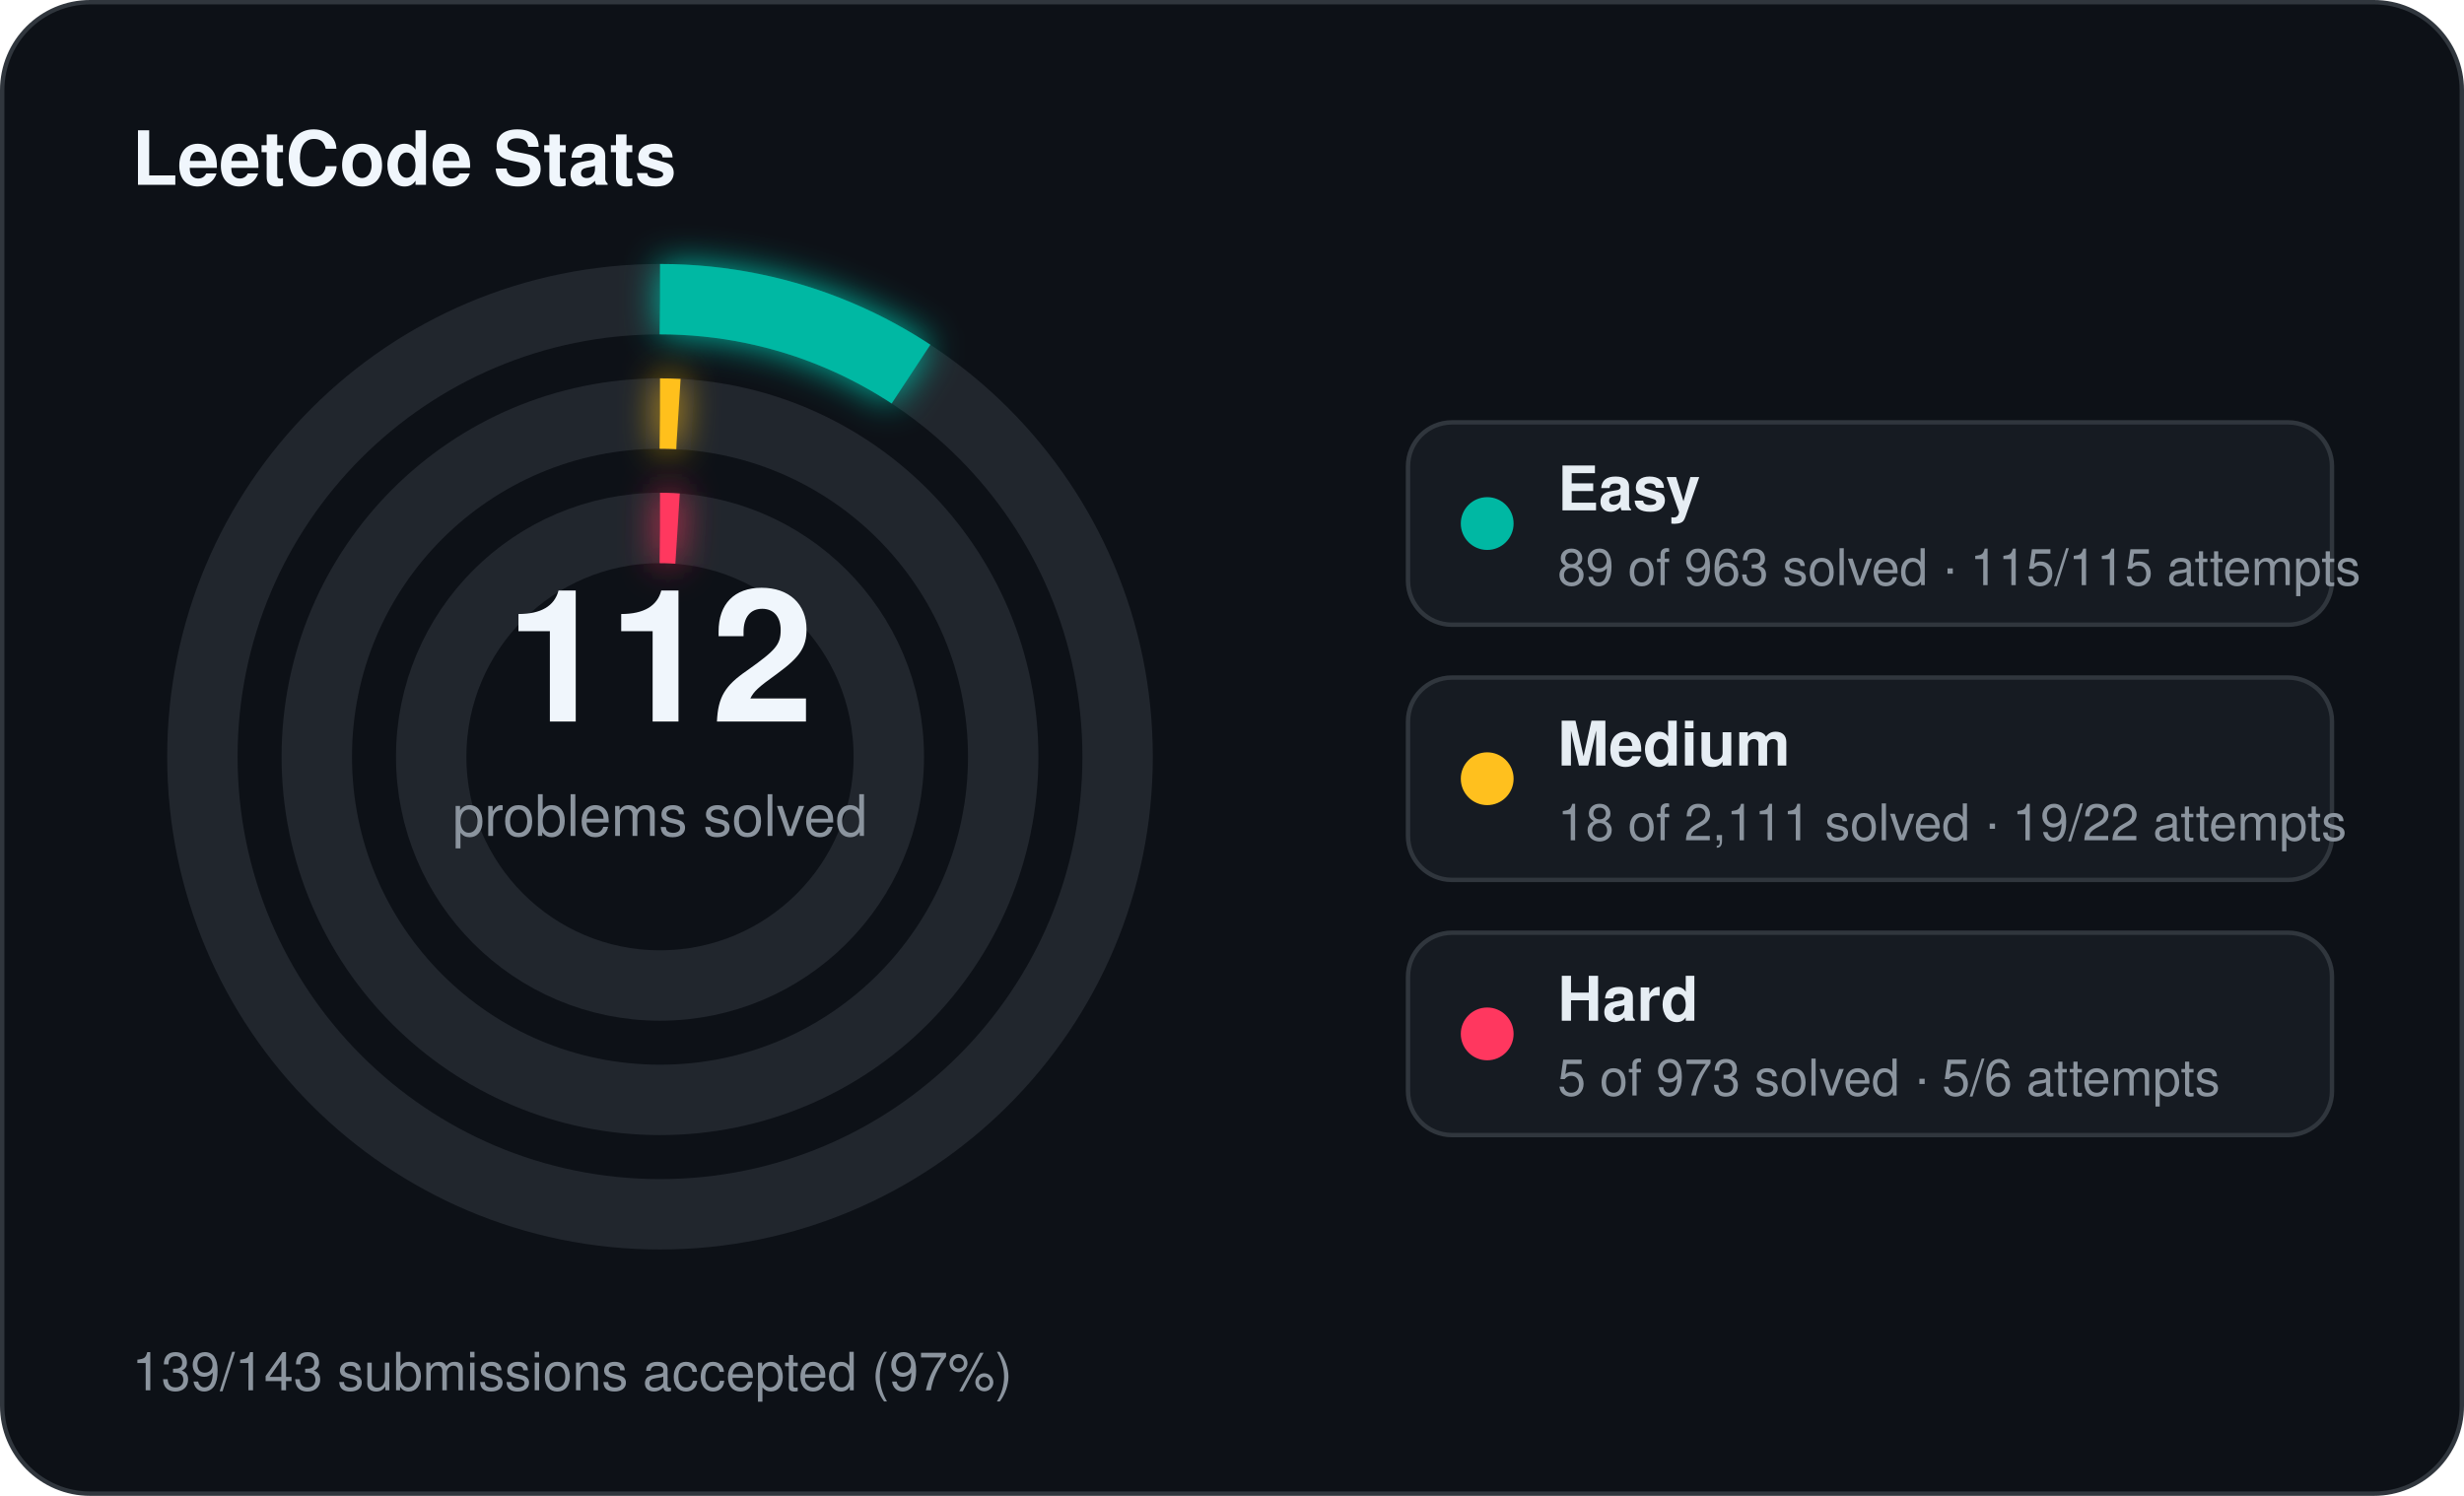
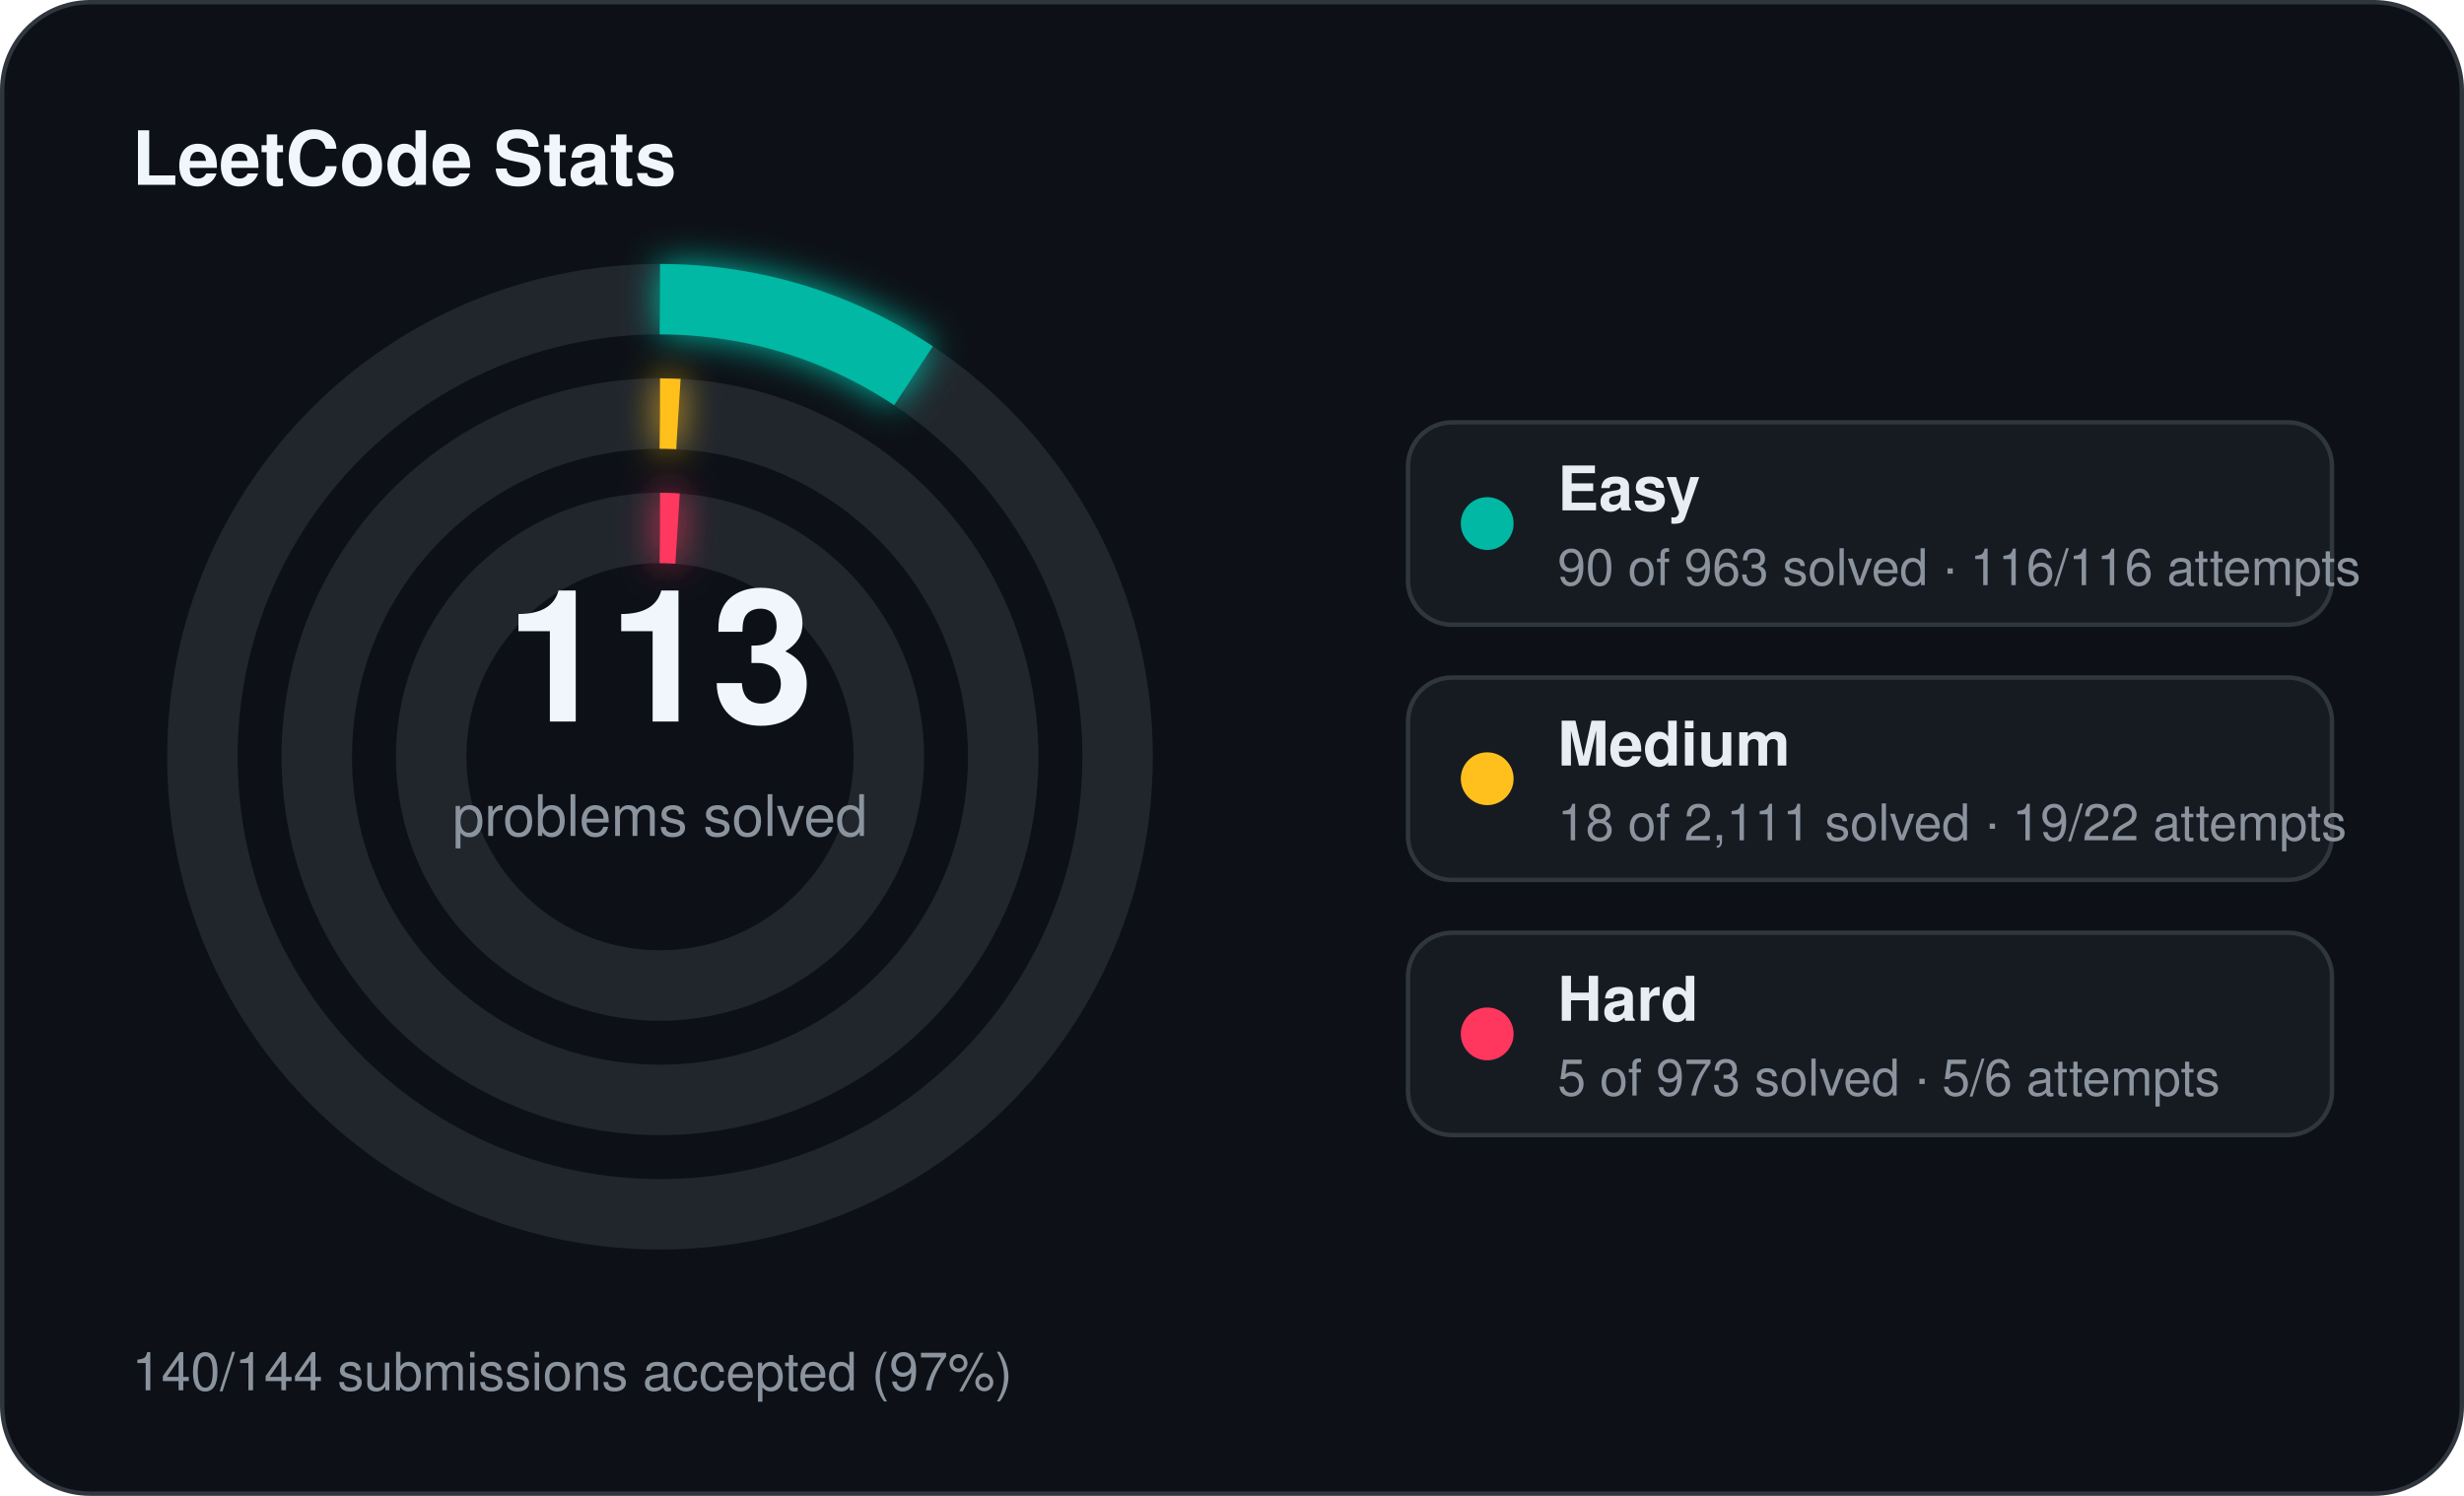
<svg xmlns="http://www.w3.org/2000/svg" width="560" height="340" viewBox="0 0 560 340">
  <defs>
    <filter id="stats-glow" x="-60%" y="-60%" width="220%" height="220%">
      <feGaussianBlur stdDeviation="4" result="blur" />
      <feMerge>
        <feMergeNode in="blur" />
        <feMergeNode in="SourceGraphic" />
      </feMerge>
    </filter>
  </defs>
  <rect x="0.5" y="0.5" width="559" height="339" rx="20" fill="#0d1117" stroke="#30363d" stroke-width="1" />
  <text x="30" y="42" fill="#f0f6fc" font-family="Segoe UI, Helvetica, Arial, sans-serif" font-size="17" font-weight="700">LeetCode Stats</text>
  <circle cx="150" cy="172" r="104" fill="none" stroke="#21262d" stroke-width="16" />
-   <circle cx="150" cy="172" r="104" fill="none" stroke="#00b8a3" stroke-width="16" stroke-linecap="butt" stroke-dasharray="60.39 653.45" transform="rotate(-90 150 172)" filter="url(#stats-glow)" />
+   <circle cx="150" cy="172" r="104" fill="none" stroke="#00b8a3" stroke-width="16" stroke-linecap="butt" stroke-dasharray="61.07 653.45" transform="rotate(-90 150 172)" filter="url(#stats-glow)" />
  <circle cx="150" cy="172" r="78" fill="none" stroke="#21262d" stroke-width="16" />
  <circle cx="150" cy="172" r="78" fill="none" stroke="#ffc01e" stroke-width="16" stroke-linecap="butt" stroke-dasharray="4.18 490.09" transform="rotate(-90 150 172)" filter="url(#stats-glow)" />
  <circle cx="150" cy="172" r="52" fill="none" stroke="#21262d" stroke-width="16" />
  <circle cx="150" cy="172" r="52" fill="none" stroke="#ff375f" stroke-width="16" stroke-linecap="butt" stroke-dasharray="4.00 326.73" transform="rotate(-90 150 172)" filter="url(#stats-glow)" />
-   <text x="150" y="164" text-anchor="middle" fill="#f0f6fc" font-family="Segoe UI, Helvetica, Arial, sans-serif" font-size="42" font-weight="700">112</text>
+   <text x="150" y="164" text-anchor="middle" fill="#f0f6fc" font-family="Segoe UI, Helvetica, Arial, sans-serif" font-size="42" font-weight="700">113</text>
  <text x="150" y="190" text-anchor="middle" fill="#8b949e" font-family="Segoe UI, Helvetica, Arial, sans-serif" font-size="13">problems solved</text>
  <rect x="320" y="96" width="210" height="46" rx="10" fill="#161b22" stroke="#30363d" stroke-width="1" />
  <circle cx="338" cy="119" r="6" fill="#00b8a3" />
  <text x="354" y="116" fill="#e6edf3" font-family="Segoe UI, Helvetica, Arial, sans-serif" font-size="14" font-weight="600">Easy</text>
-   <text x="354" y="133" fill="#8b949e" font-family="Segoe UI, Helvetica, Arial, sans-serif" font-size="11.5">89 of 963 solved · 115/115 attempts</text>
+   <text x="354" y="133" fill="#8b949e" font-family="Segoe UI, Helvetica, Arial, sans-serif" font-size="11.5">90 of 963 solved · 116/116 attempts</text>
  <rect x="320" y="154" width="210" height="46" rx="10" fill="#161b22" stroke="#30363d" stroke-width="1" />
  <circle cx="338" cy="177" r="6" fill="#ffc01e" />
  <text x="354" y="174" fill="#e6edf3" font-family="Segoe UI, Helvetica, Arial, sans-serif" font-size="14" font-weight="600">Medium</text>
  <text x="354" y="191" fill="#8b949e" font-family="Segoe UI, Helvetica, Arial, sans-serif" font-size="11.5">18 of 2,111 solved · 19/22 attempts</text>
  <rect x="320" y="212" width="210" height="46" rx="10" fill="#161b22" stroke="#30363d" stroke-width="1" />
  <circle cx="338" cy="235" r="6" fill="#ff375f" />
  <text x="354" y="232" fill="#e6edf3" font-family="Segoe UI, Helvetica, Arial, sans-serif" font-size="14" font-weight="600">Hard</text>
  <text x="354" y="249" fill="#8b949e" font-family="Segoe UI, Helvetica, Arial, sans-serif" font-size="11.5">5 of 973 solved · 5/6 attempts</text>
-   <text x="30" y="316" fill="#8b949e" font-family="Segoe UI, Helvetica, Arial, sans-serif" font-size="12">139/143 submissions accepted (97%)</text>
+   <text x="30" y="316" fill="#8b949e" font-family="Segoe UI, Helvetica, Arial, sans-serif" font-size="12">140/144 submissions accepted (97%)</text>
</svg>
